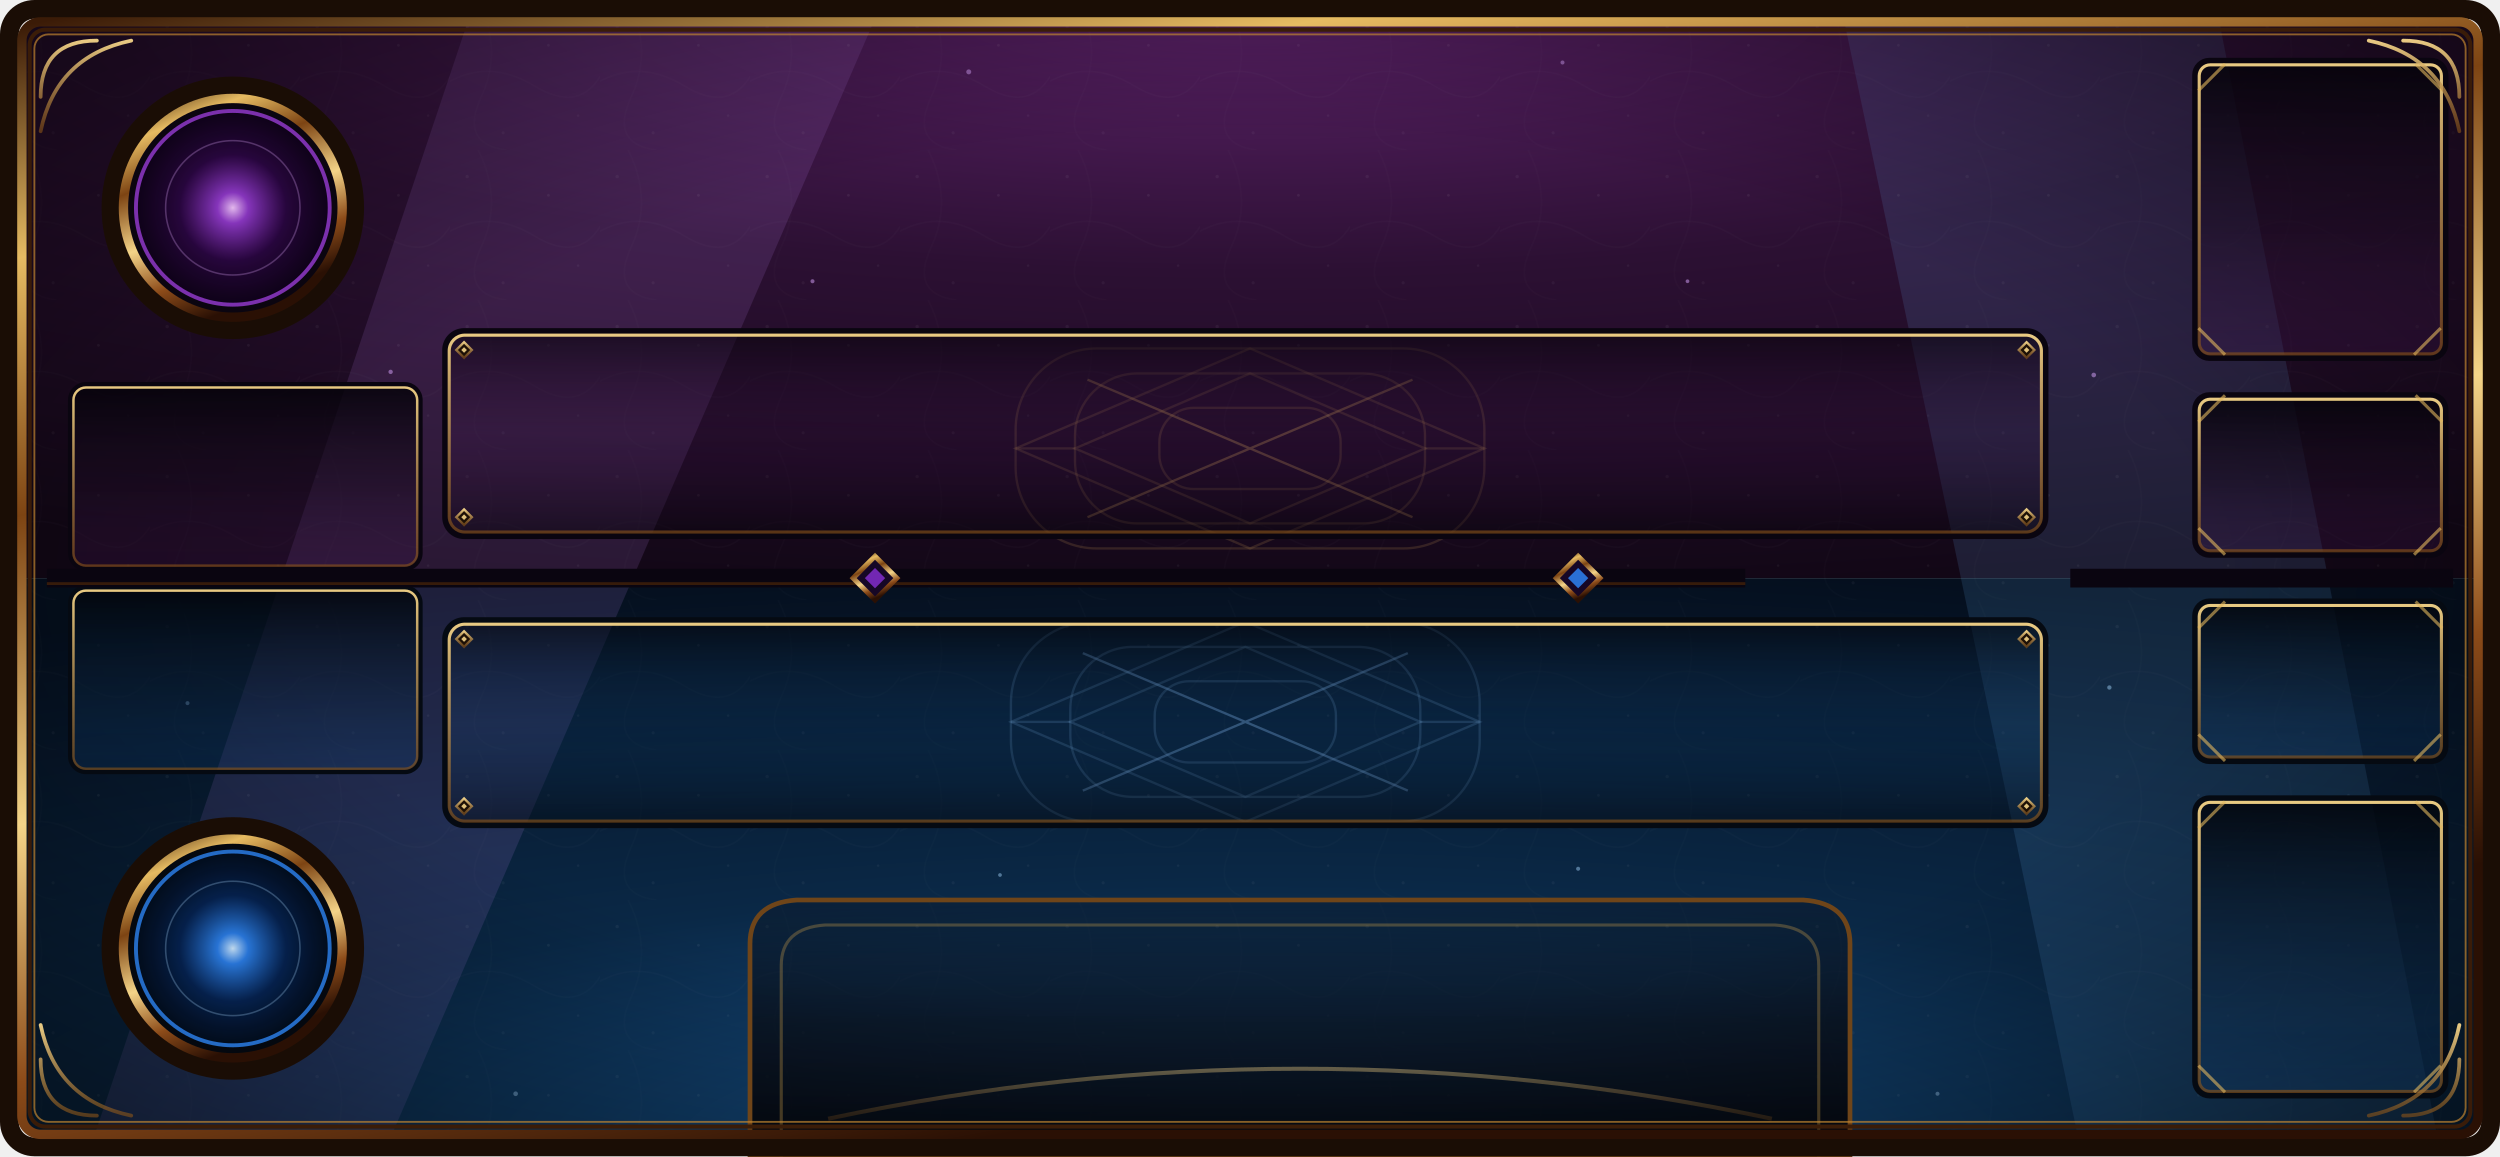
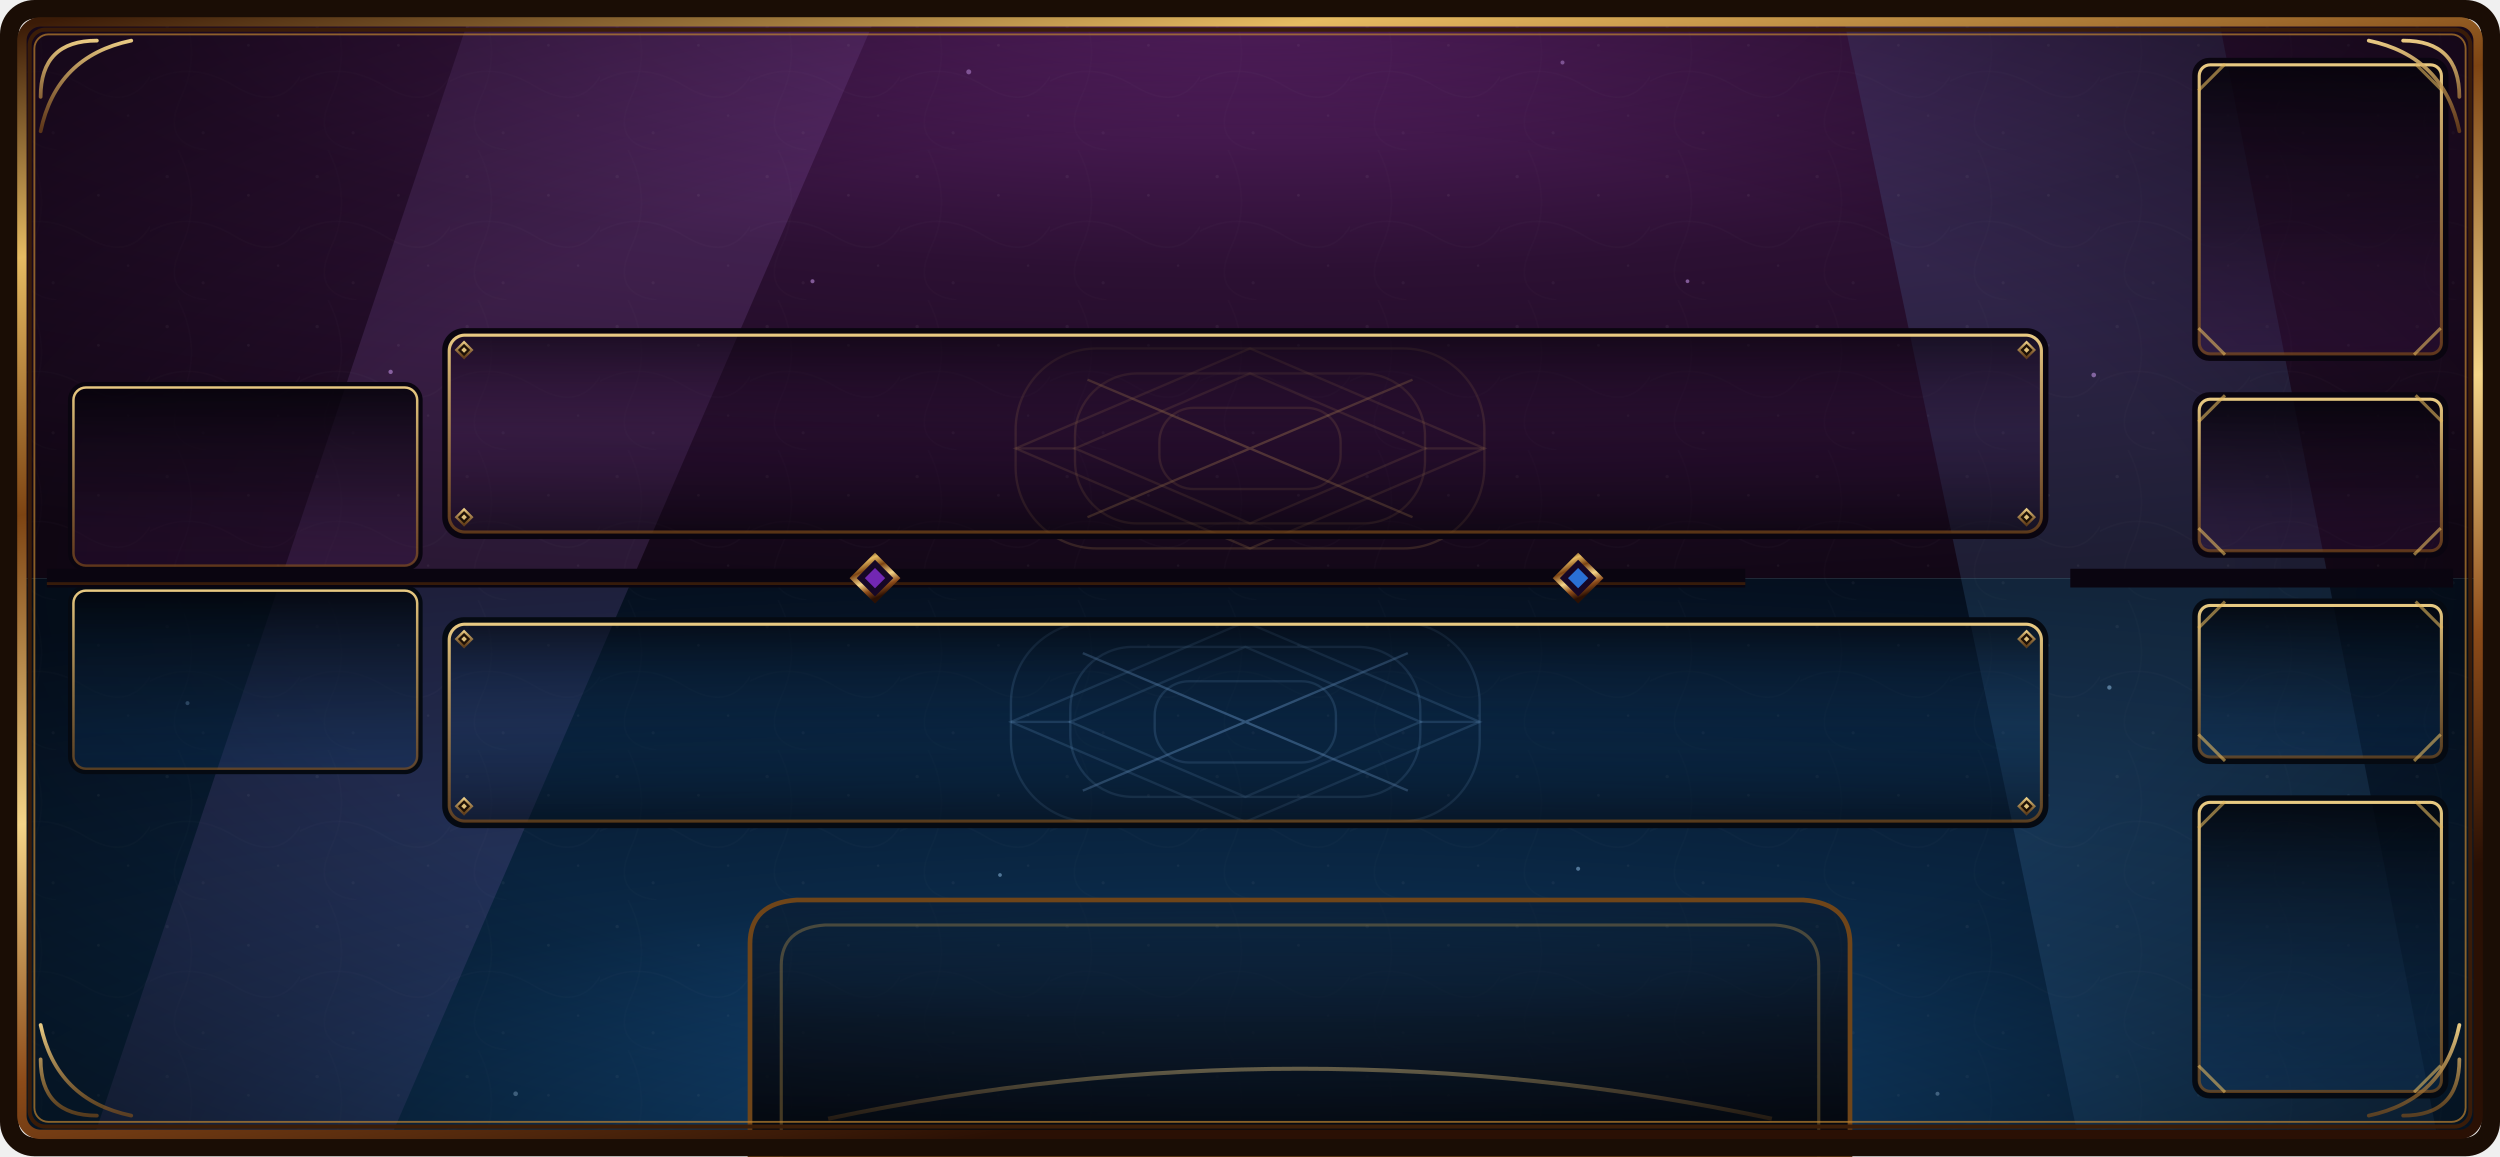
<svg xmlns="http://www.w3.org/2000/svg" viewBox="0 0 1600 740" preserveAspectRatio="none" role="img" aria-labelledby="titre desc">
  <defs>
    <linearGradient id="or" x1="0" y1="0" x2=".4" y2="1">
      <stop offset="0" stop-color="#3b1b07" />
      <stop offset=".18" stop-color="#e6bb62" />
      <stop offset=".38" stop-color="#7d4413" />
      <stop offset=".62" stop-color="#f4d488" />
      <stop offset=".82" stop-color="#8c4b19" />
      <stop offset="1" stop-color="#2a1004" />
    </linearGradient>
    <linearGradient id="orFin" x1="0" y1="0" x2="0" y2="1">
      <stop offset="0" stop-color="#f4d488" stop-opacity=".95" />
      <stop offset="1" stop-color="#8a5418" stop-opacity=".6" />
    </linearGradient>
    <linearGradient id="orLigne" x1="0" y1="0" x2="1" y2="0">
      <stop offset="0" stop-color="#8a5418" stop-opacity="0" />
      <stop offset=".14" stop-color="#e6bb62" />
      <stop offset=".5" stop-color="#f4d488" />
      <stop offset=".86" stop-color="#e6bb62" />
      <stop offset="1" stop-color="#8a5418" stop-opacity="0" />
    </linearGradient>
    <linearGradient id="lueur" x1="0" y1="0" x2="1" y2="0">
      <stop offset="0" stop-color="#f4d488" stop-opacity="0" />
      <stop offset=".5" stop-color="#f4d488" stop-opacity=".45" />
      <stop offset="1" stop-color="#f4d488" stop-opacity="0" />
    </linearGradient>
    <radialGradient id="feutreFoe" cx=".5" cy="-.02" r="1.05">
      <stop offset="0" stop-color="#5b2168" />
      <stop offset=".45" stop-color="#2c1033" />
      <stop offset="1" stop-color="#120716" />
    </radialGradient>
    <radialGradient id="feutreAlly" cx=".5" cy="1.02" r="1.05">
      <stop offset="0" stop-color="#17558f" />
      <stop offset=".45" stop-color="#0a2846" />
      <stop offset="1" stop-color="#050f1e" />
    </radialGradient>
    <linearGradient id="creuxFoe" x1="0" y1="0" x2="0" y2="1">
      <stop offset="0" stop-color="#05030a" stop-opacity=".88" />
      <stop offset=".55" stop-color="#1c0c22" stop-opacity=".52" />
      <stop offset="1" stop-color="#431750" stop-opacity=".26" />
    </linearGradient>
    <linearGradient id="creuxAlly" x1="0" y1="0" x2="0" y2="1">
      <stop offset="0" stop-color="#02050b" stop-opacity=".88" />
      <stop offset=".55" stop-color="#0a2038" stop-opacity=".52" />
      <stop offset="1" stop-color="#0d3a6a" stop-opacity=".26" />
    </linearGradient>
    <linearGradient id="tableFoe" x1="0" y1="0" x2="0" y2="1">
      <stop offset="0" stop-color="#08040c" stop-opacity=".62" />
      <stop offset=".5" stop-color="#3a1444" stop-opacity=".2" />
      <stop offset="1" stop-color="#08040c" stop-opacity=".5" />
    </linearGradient>
    <linearGradient id="tableAlly" x1="0" y1="0" x2="0" y2="1">
      <stop offset="0" stop-color="#04080f" stop-opacity=".62" />
      <stop offset=".5" stop-color="#0f3f6d" stop-opacity=".2" />
      <stop offset="1" stop-color="#04080f" stop-opacity=".5" />
    </linearGradient>
    <radialGradient id="portailFoe">
      <stop offset="0" stop-color="#f5c8ff" stop-opacity=".92" />
      <stop offset=".16" stop-color="#a03fe0" stop-opacity=".82" />
      <stop offset=".55" stop-color="#33064f" stop-opacity=".7" />
      <stop offset="1" stop-color="#120020" stop-opacity=".5" />
    </radialGradient>
    <radialGradient id="portailAlly">
      <stop offset="0" stop-color="#cfe9ff" stop-opacity=".92" />
      <stop offset=".16" stop-color="#2f8bff" stop-opacity=".82" />
      <stop offset=".55" stop-color="#062a63" stop-opacity=".7" />
      <stop offset="1" stop-color="#001028" stop-opacity=".5" />
    </radialGradient>
    <linearGradient id="puitsMain" x1="0" y1="0" x2="0" y2="1">
      <stop offset="0" stop-color="#0b111c" stop-opacity=".3" />
      <stop offset=".48" stop-color="#08070c" stop-opacity=".68" />
      <stop offset="1" stop-color="#020205" stop-opacity=".94" />
    </linearGradient>
    <radialGradient id="vignette" cx=".5" cy=".5" r=".76">
      <stop offset=".52" stop-color="#000" stop-opacity="0" />
      <stop offset="1" stop-color="#000" stop-opacity=".6" />
    </radialGradient>
    <pattern id="grain" width="96" height="96" patternUnits="userSpaceOnUse">
      <circle cx="11" cy="17" r="1.1" fill="#fff" opacity=".05" />
      <circle cx="63" cy="29" r=".9" fill="#fff" opacity=".055" />
      <circle cx="82" cy="74" r=".8" fill="#fff" opacity=".045" />
      <circle cx="34" cy="85" r="1" fill="#fff" opacity=".04" />
      <path d="M0 52Q26 38 54 55T96 49" fill="none" stroke="#fff" stroke-opacity=".018" />
      <path d="M18 0Q34 32 20 62T36 96" fill="none" stroke="#fff" stroke-opacity=".014" />
    </pattern>
    <g id="sceau" fill="none">
      <rect x="-150" y="-64" width="300" height="128" rx="52" />
      <rect x="-112" y="-48" width="224" height="96" rx="40" />
      <rect x="-58" y="-26" width="116" height="52" rx="22" />
      <path d="M0-64 150 0 0 64-150 0Z" />
      <path d="M0-48 112 0 0 48-112 0Z" />
      <path d="M-150 0H-112M112 0H150" />
      <path d="M-104-44 104 44M104-44-104 44" stroke-opacity=".45" />
    </g>
    <g id="rivet">
      <path d="M0-5 5 0 0 5-5 0Z" fill="#1d1006" stroke="url(#orFin)" stroke-width="1.5" />
      <path d="M0-1.8 1.8 0 0 1.8-1.8 0Z" fill="#f4d488" opacity=".9" />
    </g>
    <clipPath id="interieur">
      <rect x="12" y="12" width="1576" height="716" rx="16" />
    </clipPath>
  </defs>
  <g clip-path="url(#interieur)">
    <rect x="12" y="12" width="1576" height="358" fill="url(#feutreFoe)" />
    <rect x="12" y="370" width="1576" height="358" fill="url(#feutreAlly)" />
    <g opacity=".13">
      <path d="M300 12H560L250 728H60Z" fill="#c68bff" />
      <path d="M1180 12H1420L1560 728H1330Z" fill="#6fb6ff" />
    </g>
    <use href="#sceau" x="800" y="287" stroke="#a8804a" stroke-opacity=".22" stroke-width="1.5" />
    <use href="#sceau" x="797" y="462" stroke="#7ba8d8" stroke-opacity=".22" stroke-width="1.5" />
    <rect x="12" y="12" width="1576" height="716" fill="url(#grain)" />
    <g fill="#d9a6ff" opacity=".5">
      <circle cx="620" cy="46" r="1.6" />
      <circle cx="1000" cy="40" r="1.3" />
      <circle cx="1340" cy="240" r="1.5" />
      <circle cx="250" cy="238" r="1.4" />
      <circle cx="1080" cy="180" r="1.2" />
      <circle cx="520" cy="180" r="1.3" />
    </g>
    <g fill="#a8d8ff" opacity=".45">
      <circle cx="330" cy="700" r="1.5" />
      <circle cx="1240" cy="700" r="1.3" />
      <circle cx="1350" cy="440" r="1.4" />
      <circle cx="120" cy="450" r="1.3" />
      <circle cx="640" cy="560" r="1.2" />
      <circle cx="1010" cy="556" r="1.3" />
    </g>
    <rect x="12" y="12" width="1576" height="716" fill="url(#vignette)" />
  </g>
  <g id="tablettes">
    <g>
      <rect x="285" y="212" width="1024" height="131" rx="12" fill="url(#tableFoe)" />
      <rect x="285" y="212" width="1024" height="131" rx="12" fill="none" stroke="#0a0510" stroke-width="4" />
      <rect x="287.5" y="214.5" width="1019" height="126" rx="10" fill="none" stroke="url(#orFin)" stroke-width="2" />
      <path d="M342 216H1252" stroke="url(#lueur)" stroke-width="1.6" />
      <path d="M342 339H1252" stroke="url(#lueur)" stroke-width="1.2" stroke-opacity=".6" />
      <use href="#rivet" x="297" y="224" />
      <use href="#rivet" x="1297" y="224" />
      <use href="#rivet" x="297" y="331" />
      <use href="#rivet" x="1297" y="331" />
    </g>
    <g>
      <rect x="285" y="397" width="1024" height="131" rx="12" fill="url(#tableAlly)" />
      <rect x="285" y="397" width="1024" height="131" rx="12" fill="none" stroke="#050a12" stroke-width="4" />
      <rect x="287.5" y="399.5" width="1019" height="126" rx="10" fill="none" stroke="url(#orFin)" stroke-width="2" />
      <path d="M342 401H1252" stroke="url(#lueur)" stroke-width="1.6" />
      <path d="M342 524H1252" stroke="url(#lueur)" stroke-width="1.2" stroke-opacity=".6" />
      <use href="#rivet" x="297" y="409" />
      <use href="#rivet" x="1297" y="409" />
      <use href="#rivet" x="297" y="516" />
      <use href="#rivet" x="1297" y="516" />
    </g>
  </g>
  <g id="terrains">
    <g>
      <rect x="45" y="246" width="224" height="118" rx="10" fill="url(#creuxFoe)" />
      <rect x="45" y="246" width="224" height="118" rx="10" fill="none" stroke="#0a0510" stroke-width="3" />
      <rect x="47" y="248" width="220" height="114" rx="8" fill="none" stroke="url(#orFin)" stroke-width="1.6" />
    </g>
    <g>
      <rect x="45" y="376" width="224" height="118" rx="10" fill="url(#creuxAlly)" />
      <rect x="45" y="376" width="224" height="118" rx="10" fill="none" stroke="#050a12" stroke-width="3" />
      <rect x="47" y="378" width="220" height="114" rx="8" fill="none" stroke="url(#orFin)" stroke-width="1.6" />
    </g>
  </g>
  <g id="piles">
    <g>
      <rect x="1405" y="253" width="160" height="102" rx="9" fill="url(#creuxFoe)" />
      <rect x="1405" y="253" width="160" height="102" rx="9" fill="none" stroke="#0a0510" stroke-width="4" />
      <rect x="1407.5" y="255.5" width="155" height="97" rx="7" fill="none" stroke="url(#orFin)" stroke-width="2" />
      <path d="M1407 270 1424 253M1546 253l17 17M1407 338l17 17m121 0 17-17" fill="none" stroke="#e2b85e" stroke-opacity=".6" stroke-width="2" />
    </g>
    <g>
      <rect x="1405" y="39" width="160" height="190" rx="9" fill="url(#creuxFoe)" />
      <rect x="1405" y="39" width="160" height="190" rx="9" fill="none" stroke="#0a0510" stroke-width="4" />
      <rect x="1407.5" y="41.5" width="155" height="185" rx="7" fill="none" stroke="url(#orFin)" stroke-width="2" />
      <path d="M1407 58 1424 41M1546 41l17 17M1407 210l17 17m121 0 17-17" fill="none" stroke="#e2b85e" stroke-opacity=".6" stroke-width="2" />
    </g>
    <g>
      <rect x="1405" y="385" width="160" height="102" rx="9" fill="url(#creuxAlly)" />
      <rect x="1405" y="385" width="160" height="102" rx="9" fill="none" stroke="#050a12" stroke-width="4" />
      <rect x="1407.5" y="387.5" width="155" height="97" rx="7" fill="none" stroke="url(#orFin)" stroke-width="2" />
      <path d="M1407 402 1424 385M1546 385l17 17M1407 470l17 17m121 0 17-17" fill="none" stroke="#e2b85e" stroke-opacity=".6" stroke-width="2" />
    </g>
    <g>
      <rect x="1405" y="511" width="160" height="190" rx="9" fill="url(#creuxAlly)" />
      <rect x="1405" y="511" width="160" height="190" rx="9" fill="none" stroke="#050a12" stroke-width="4" />
      <rect x="1407.5" y="513.5" width="155" height="185" rx="7" fill="none" stroke="url(#orFin)" stroke-width="2" />
      <path d="M1407 530 1424 513M1546 513l17 17M1407 682l17 17m121 0 17-17" fill="none" stroke="#e2b85e" stroke-opacity=".6" stroke-width="2" />
    </g>
  </g>
-   <g id="portails">
-     <g transform="translate(149 133)">
-       <circle r="78" fill="#0b0510" stroke="#1a0d05" stroke-width="12" />
-       <circle r="70" fill="none" stroke="url(#or)" stroke-width="6" />
-       <circle r="62" fill="url(#portailFoe)" />
-       <circle r="62" fill="none" stroke="#a03fe0" stroke-width="2.5" opacity=".75" />
-       <circle r="43" fill="none" stroke="#e2a8ff" stroke-opacity=".28" />
-     </g>
-     <g transform="translate(149 607)">
-       <circle r="78" fill="#04080f" stroke="#1a0d05" stroke-width="12" />
-       <circle r="70" fill="none" stroke="url(#or)" stroke-width="6" />
-       <circle r="62" fill="url(#portailAlly)" />
-       <circle r="62" fill="none" stroke="#2f8bff" stroke-width="2.5" opacity=".75" />
-       <circle r="43" fill="none" stroke="#a8d8ff" stroke-opacity=".28" />
-     </g>
-   </g>
  <g id="ligne-centrale">
    <path d="M30 370H1117" stroke="#0a0510" stroke-width="12" />
    <path d="M30 367H1117" stroke="url(#orLigne)" stroke-width="3.2" />
    <path d="M30 373.5H1117" stroke="#3f1f0a" stroke-opacity=".85" stroke-width="1.8" />
    <path d="M1325 370H1570" stroke="#0a0510" stroke-width="12" />
    <path d="M1325 367H1570" stroke="url(#orLigne)" stroke-width="3.2" />
    <g transform="translate(560 370)">
      <path d="M0-14 14 0 0 14-14 0Z" fill="#160726" stroke="url(#or)" stroke-width="3.2" />
      <path d="M0-6.5 6.5 0 0 6.5-6.5 0Z" fill="#8a2fd6" opacity=".8" />
    </g>
    <g transform="translate(1010 370)">
      <path d="M0-14 14 0 0 14-14 0Z" fill="#160726" stroke="url(#or)" stroke-width="3.2" />
      <path d="M0-6.5 6.5 0 0 6.5-6.5 0Z" fill="#2f8bff" opacity=".8" />
    </g>
  </g>
  <g id="main">
    <path d="M480 740V604Q480 578 510 576H1154Q1184 578 1184 604V740Z" fill="url(#puitsMain)" stroke="#6f4519" stroke-width="3" />
    <path d="M500 740V618Q500 594 528 592H1136Q1164 594 1164 618V740" fill="none" stroke="#d8a84a" stroke-opacity=".3" stroke-width="2" />
    <path d="M530 716Q832 652 1134 716" fill="none" stroke="url(#orFin)" stroke-width="2.6" stroke-opacity=".4" />
  </g>
  <rect x="6" y="6" width="1588" height="728" rx="16" fill="none" stroke="#1a0d05" stroke-width="12" />
  <rect x="14" y="14" width="1572" height="712" rx="12" fill="none" stroke="url(#or)" stroke-width="6" />
  <rect x="19" y="19" width="1562" height="702" rx="10" fill="none" stroke="#3a1c08" stroke-width="2.6" />
  <rect x="22" y="22" width="1556" height="696" rx="9" fill="none" stroke="#bf8330" stroke-opacity=".7" stroke-width="1.2" />
  <g fill="none" stroke="url(#orFin)" stroke-width="2.4" stroke-linecap="round">
    <path d="M26 62Q26 26 62 26M26 84Q36 36 84 26" />
    <path d="M1574 62Q1574 26 1538 26M1574 84Q1564 36 1516 26" />
    <path d="M26 678Q26 714 62 714M26 656Q36 704 84 714" />
    <path d="M1574 678Q1574 714 1538 714M1574 656Q1564 704 1516 714" />
  </g>
</svg>
